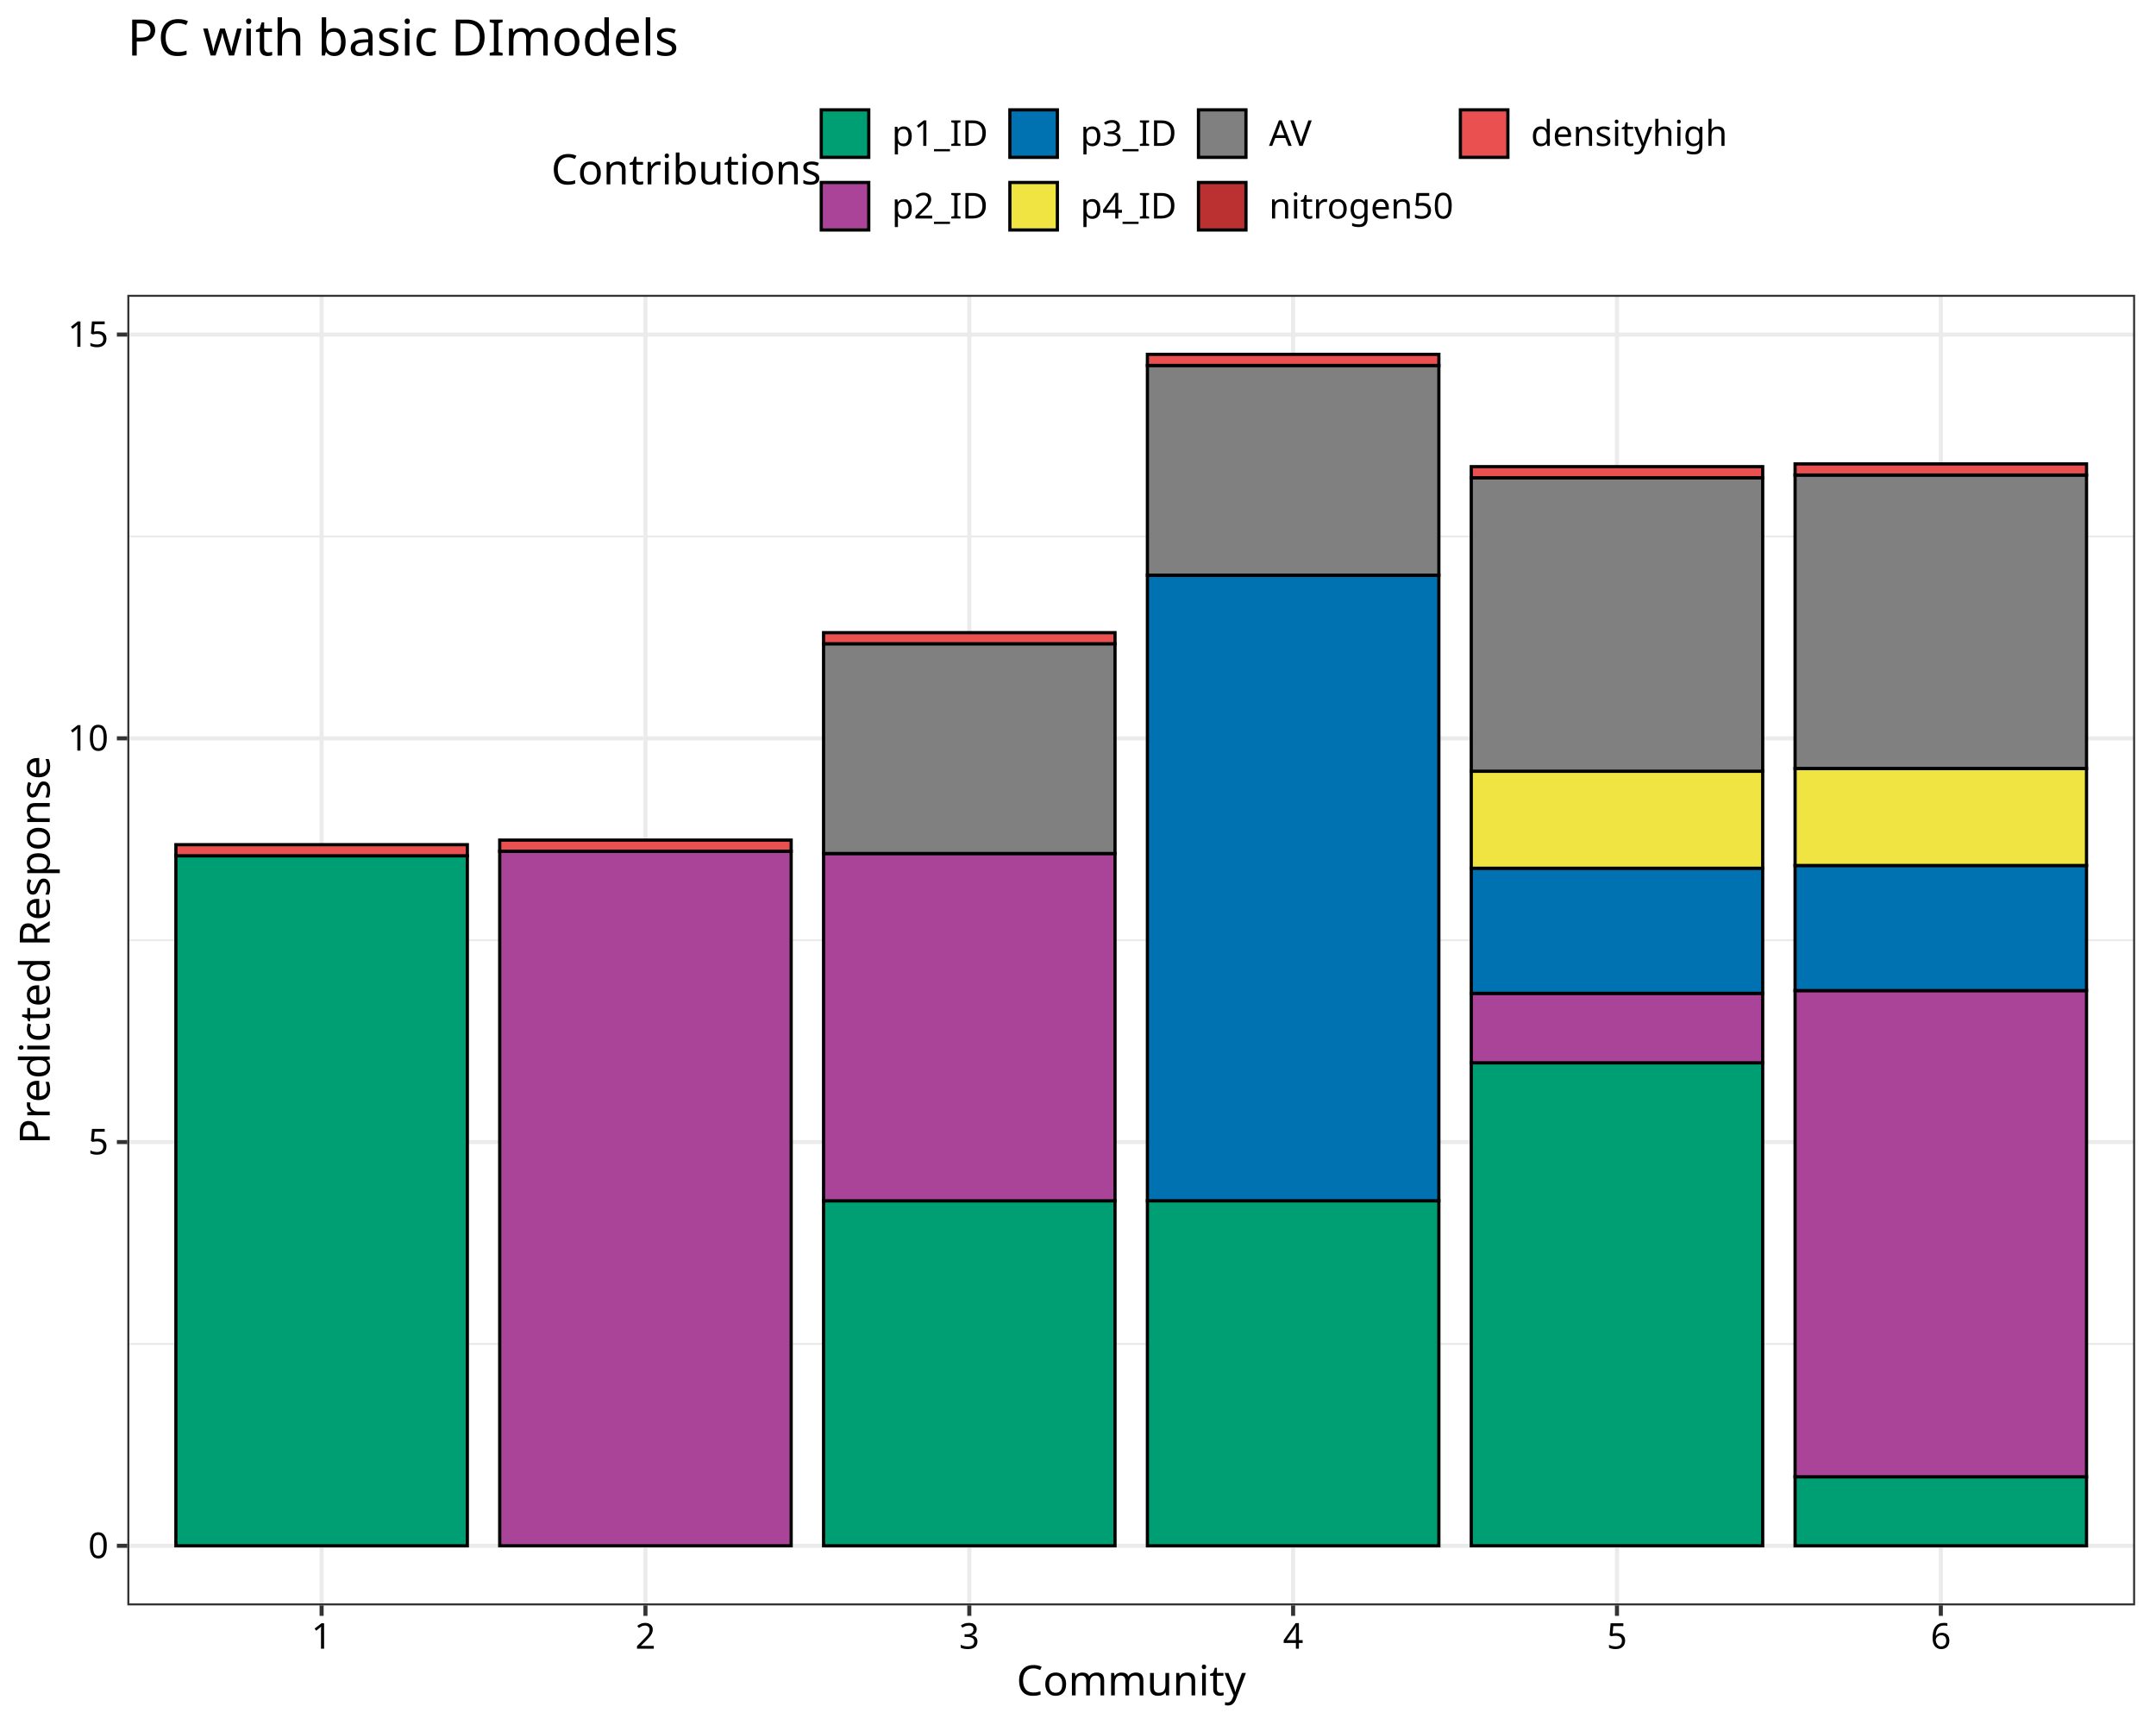
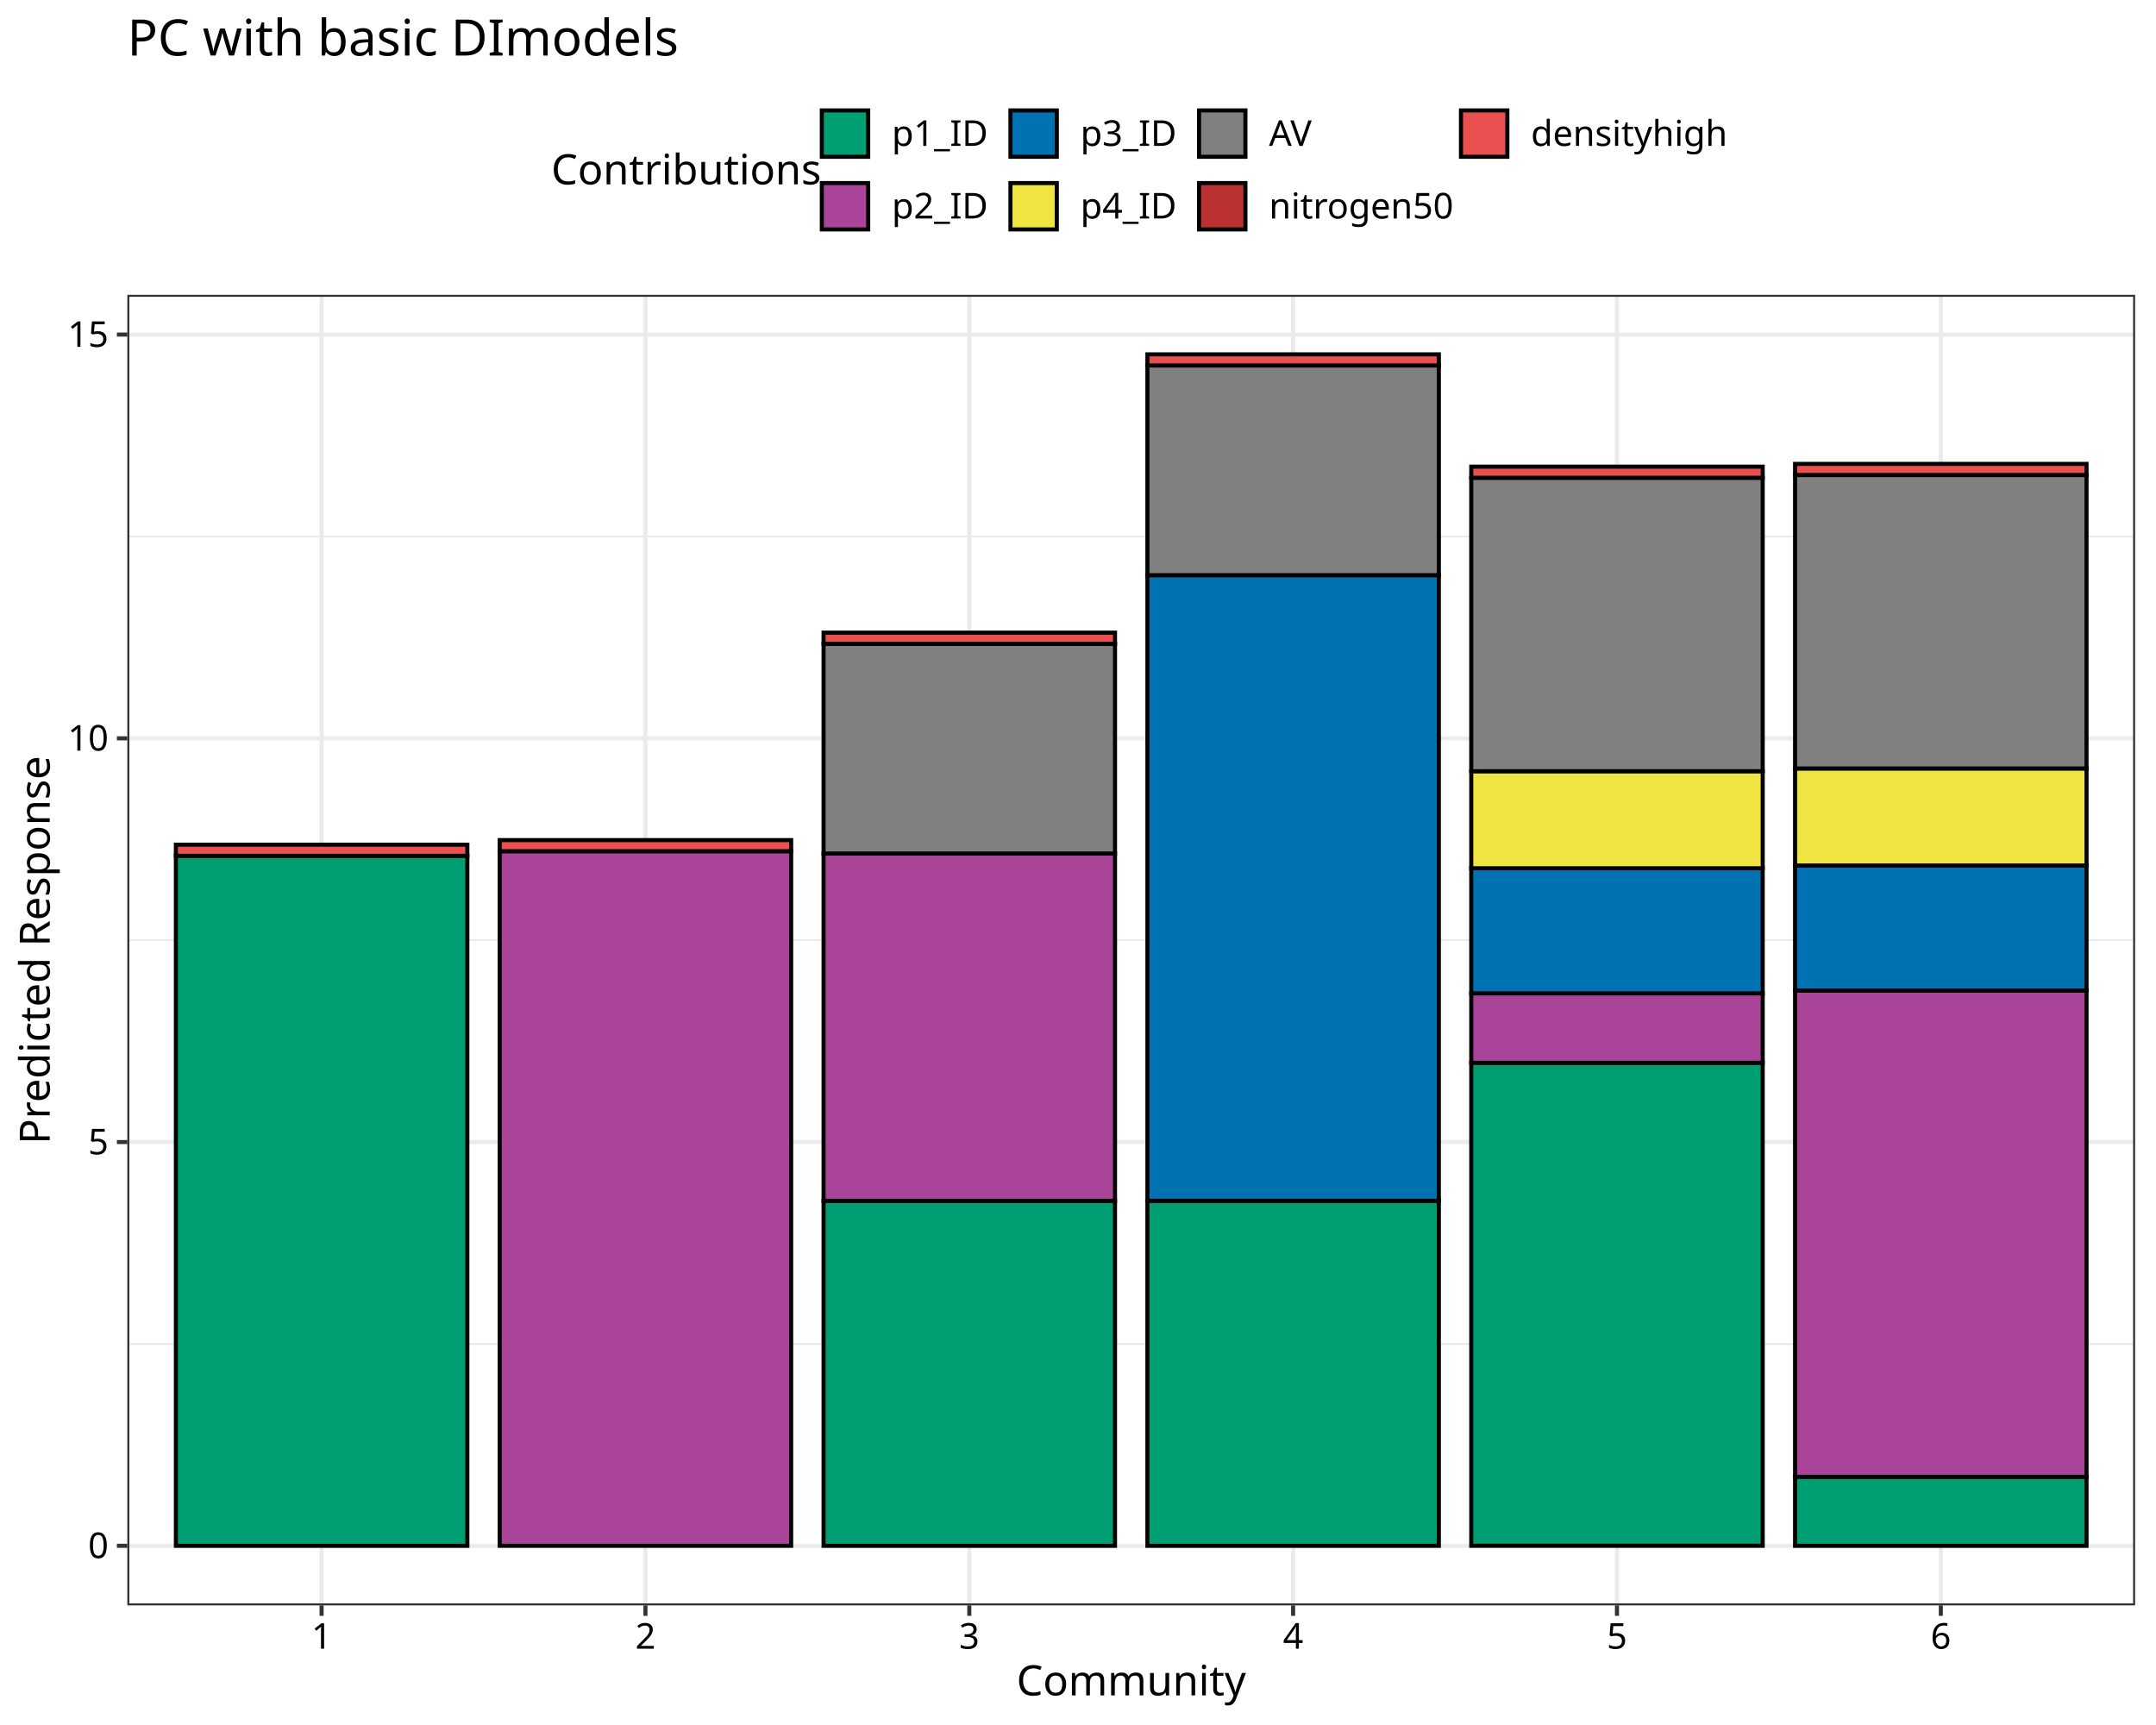
<svg xmlns="http://www.w3.org/2000/svg" class="svglite" data-engine-version="2.0" width="720.00pt" height="576.00pt" viewBox="0 0 720.00 576.00">
  <defs>
    <style type="text/css">
    .svglite line, .svglite polyline, .svglite polygon, .svglite path, .svglite rect, .svglite circle {
      fill: none;
      stroke: #000000;
      stroke-linecap: round;
      stroke-linejoin: round;
      stroke-miterlimit: 10.00;
    }
  </style>
  </defs>
  <rect width="100%" height="100%" style="stroke: none; fill: #FFFFFF;" />
  <defs>
    <clipPath id="cpMC4wMHw3MjAuMDB8MC4wMHw1NzYuMDA=">
      <rect x="0.00" y="0.00" width="720.00" height="576.00" />
    </clipPath>
  </defs>
  <g clip-path="url(#cpMC4wMHw3MjAuMDB8MC4wMHw1NzYuMDA=)">
    <rect x="0.00" y="0.00" width="720.00" height="576.00" style="stroke-width: 1.36; stroke: #FFFFFF; fill: #FFFFFF;" />
  </g>
  <defs>
    <clipPath id="cpNDIuNTJ8NzEzLjAzfDk4LjQzfDUzNi4wNg==">
      <rect x="42.52" y="98.43" width="670.51" height="437.64" />
    </clipPath>
  </defs>
  <g clip-path="url(#cpNDIuNTJ8NzEzLjAzfDk4LjQzfDUzNi4wNg==)">
    <rect x="42.52" y="98.43" width="670.51" height="437.64" style="stroke-width: 1.36; stroke: none; fill: #FFFFFF;" />
    <polyline points="42.52,448.76 713.03,448.76 " style="stroke-width: 0.68; stroke: #EBEBEB; stroke-linecap: butt;" />
    <polyline points="42.52,313.95 713.03,313.95 " style="stroke-width: 0.68; stroke: #EBEBEB; stroke-linecap: butt;" />
    <polyline points="42.52,179.13 713.03,179.13 " style="stroke-width: 0.68; stroke: #EBEBEB; stroke-linecap: butt;" />
    <polyline points="42.52,516.17 713.03,516.17 " style="stroke-width: 1.36; stroke: #EBEBEB; stroke-linecap: butt;" />
    <polyline points="42.52,381.35 713.03,381.35 " style="stroke-width: 1.36; stroke: #EBEBEB; stroke-linecap: butt;" />
    <polyline points="42.52,246.54 713.03,246.54 " style="stroke-width: 1.36; stroke: #EBEBEB; stroke-linecap: butt;" />
    <polyline points="42.52,111.72 713.03,111.72 " style="stroke-width: 1.36; stroke: #EBEBEB; stroke-linecap: butt;" />
    <polyline points="107.40,536.06 107.40,98.43 " style="stroke-width: 1.36; stroke: #EBEBEB; stroke-linecap: butt;" />
    <polyline points="215.55,536.06 215.55,98.43 " style="stroke-width: 1.36; stroke: #EBEBEB; stroke-linecap: butt;" />
    <polyline points="323.70,536.06 323.70,98.43 " style="stroke-width: 1.36; stroke: #EBEBEB; stroke-linecap: butt;" />
    <polyline points="431.84,536.06 431.84,98.43 " style="stroke-width: 1.36; stroke: #EBEBEB; stroke-linecap: butt;" />
    <polyline points="539.99,536.06 539.99,98.43 " style="stroke-width: 1.36; stroke: #EBEBEB; stroke-linecap: butt;" />
    <polyline points="648.14,536.06 648.14,98.43 " style="stroke-width: 1.36; stroke: #EBEBEB; stroke-linecap: butt;" />
-     <rect x="58.74" y="285.76" width="97.33" height="230.41" style="stroke-width: 1.07; stroke-linecap: butt; stroke-linejoin: miter; fill: #009E73;" />
-     <rect x="58.74" y="285.76" width="97.33" height="0.00" style="stroke-width: 1.07; stroke-linecap: butt; stroke-linejoin: miter; fill: #AA4499;" />
-     <rect x="58.74" y="285.76" width="97.33" height="0.00" style="stroke-width: 1.07; stroke-linecap: butt; stroke-linejoin: miter; fill: #0072B2;" />
-     <rect x="58.74" y="285.76" width="97.33" height="0.00" style="stroke-width: 1.07; stroke-linecap: butt; stroke-linejoin: miter; fill: #F0E442;" />
-     <rect x="58.74" y="285.76" width="97.33" height="0.00" style="stroke-width: 1.07; stroke-linecap: butt; stroke-linejoin: miter; fill: #808080;" />
-     <rect x="58.74" y="285.76" width="97.33" height="0.00" style="stroke-width: 1.07; stroke-linecap: butt; stroke-linejoin: miter; fill: #BB3030;" />
-     <rect x="58.74" y="282.05" width="97.33" height="3.71" style="stroke-width: 1.07; stroke-linecap: butt; stroke-linejoin: miter; fill: #EA5050;" />
-     <rect x="166.88" y="516.17" width="97.33" height="0.00" style="stroke-width: 1.07; stroke-linecap: butt; stroke-linejoin: miter; fill: #009E73;" />
-     <rect x="166.88" y="284.23" width="97.33" height="231.93" style="stroke-width: 1.07; stroke-linecap: butt; stroke-linejoin: miter; fill: #AA4499;" />
-     <rect x="166.88" y="284.23" width="97.33" height="0.00" style="stroke-width: 1.07; stroke-linecap: butt; stroke-linejoin: miter; fill: #0072B2;" />
-     <rect x="166.88" y="284.23" width="97.33" height="0.00" style="stroke-width: 1.07; stroke-linecap: butt; stroke-linejoin: miter; fill: #F0E442;" />
-     <rect x="166.88" y="284.23" width="97.33" height="0.00" style="stroke-width: 1.07; stroke-linecap: butt; stroke-linejoin: miter; fill: #808080;" />
-     <rect x="166.88" y="284.23" width="97.33" height="0.00" style="stroke-width: 1.07; stroke-linecap: butt; stroke-linejoin: miter; fill: #BB3030;" />
-     <rect x="166.88" y="280.52" width="97.33" height="3.71" style="stroke-width: 1.07; stroke-linecap: butt; stroke-linejoin: miter; fill: #EA5050;" />
-     <rect x="275.03" y="400.97" width="97.33" height="115.20" style="stroke-width: 1.07; stroke-linecap: butt; stroke-linejoin: miter; fill: #009E73;" />
-     <rect x="275.03" y="285.00" width="97.33" height="115.97" style="stroke-width: 1.07; stroke-linecap: butt; stroke-linejoin: miter; fill: #AA4499;" />
-     <rect x="275.03" y="285.00" width="97.33" height="0.00" style="stroke-width: 1.07; stroke-linecap: butt; stroke-linejoin: miter; fill: #0072B2;" />
-     <rect x="275.03" y="285.00" width="97.33" height="0.00" style="stroke-width: 1.07; stroke-linecap: butt; stroke-linejoin: miter; fill: #F0E442;" />
-     <rect x="275.03" y="214.97" width="97.33" height="70.03" style="stroke-width: 1.07; stroke-linecap: butt; stroke-linejoin: miter; fill: #808080;" />
-     <rect x="275.03" y="214.97" width="97.33" height="0.00" style="stroke-width: 1.07; stroke-linecap: butt; stroke-linejoin: miter; fill: #BB3030;" />
-     <rect x="275.03" y="211.25" width="97.33" height="3.71" style="stroke-width: 1.07; stroke-linecap: butt; stroke-linejoin: miter; fill: #EA5050;" />
-     <rect x="383.18" y="400.97" width="97.33" height="115.20" style="stroke-width: 1.07; stroke-linecap: butt; stroke-linejoin: miter; fill: #009E73;" />
-     <rect x="383.18" y="400.97" width="97.33" height="0.00" style="stroke-width: 1.07; stroke-linecap: butt; stroke-linejoin: miter; fill: #AA4499;" />
-     <rect x="383.18" y="192.06" width="97.33" height="208.90" style="stroke-width: 1.07; stroke-linecap: butt; stroke-linejoin: miter; fill: #0072B2;" />
-     <rect x="383.18" y="192.06" width="97.33" height="0.00" style="stroke-width: 1.07; stroke-linecap: butt; stroke-linejoin: miter; fill: #F0E442;" />
-     <rect x="383.18" y="122.03" width="97.33" height="70.03" style="stroke-width: 1.07; stroke-linecap: butt; stroke-linejoin: miter; fill: #808080;" />
-     <rect x="383.18" y="122.03" width="97.33" height="0.00" style="stroke-width: 1.07; stroke-linecap: butt; stroke-linejoin: miter; fill: #BB3030;" />
-     <rect x="383.18" y="118.32" width="97.33" height="3.71" style="stroke-width: 1.07; stroke-linecap: butt; stroke-linejoin: miter; fill: #EA5050;" />
-     <rect x="491.33" y="354.88" width="97.33" height="161.28" style="stroke-width: 1.07; stroke-linecap: butt; stroke-linejoin: miter; fill: #009E73;" />
-     <rect x="491.33" y="331.69" width="97.33" height="23.19" style="stroke-width: 1.07; stroke-linecap: butt; stroke-linejoin: miter; fill: #AA4499;" />
-     <rect x="491.33" y="289.91" width="97.33" height="41.78" style="stroke-width: 1.07; stroke-linecap: butt; stroke-linejoin: miter; fill: #0072B2;" />
-     <rect x="491.33" y="257.53" width="97.33" height="32.39" style="stroke-width: 1.07; stroke-linecap: butt; stroke-linejoin: miter; fill: #F0E442;" />
-     <rect x="491.33" y="159.53" width="97.33" height="97.99" style="stroke-width: 1.07; stroke-linecap: butt; stroke-linejoin: miter; fill: #808080;" />
-     <rect x="491.33" y="159.53" width="97.33" height="0.00" style="stroke-width: 1.07; stroke-linecap: butt; stroke-linejoin: miter; fill: #BB3030;" />
-     <rect x="491.33" y="155.82" width="97.33" height="3.71" style="stroke-width: 1.07; stroke-linecap: butt; stroke-linejoin: miter; fill: #EA5050;" />
-     <rect x="599.47" y="493.13" width="97.33" height="23.04" style="stroke-width: 1.07; stroke-linecap: butt; stroke-linejoin: miter; fill: #009E73;" />
-     <rect x="599.47" y="330.77" width="97.33" height="162.35" style="stroke-width: 1.07; stroke-linecap: butt; stroke-linejoin: miter; fill: #AA4499;" />
-     <rect x="599.47" y="288.99" width="97.33" height="41.78" style="stroke-width: 1.07; stroke-linecap: butt; stroke-linejoin: miter; fill: #0072B2;" />
-     <rect x="599.47" y="256.61" width="97.33" height="32.39" style="stroke-width: 1.07; stroke-linecap: butt; stroke-linejoin: miter; fill: #F0E442;" />
-     <rect x="599.47" y="158.61" width="97.33" height="97.99" style="stroke-width: 1.07; stroke-linecap: butt; stroke-linejoin: miter; fill: #808080;" />
-     <rect x="599.47" y="158.61" width="97.33" height="0.00" style="stroke-width: 1.07; stroke-linecap: butt; stroke-linejoin: miter; fill: #BB3030;" />
-     <rect x="599.47" y="154.90" width="97.33" height="3.71" style="stroke-width: 1.07; stroke-linecap: butt; stroke-linejoin: miter; fill: #EA5050;" />
+     <rect x="58.74" y="285.76" width="97.33" height="230.41" style="stroke-width: 1.36; stroke-linecap: butt; stroke-linejoin: miter; fill: #009E73;" />
+     <rect x="58.74" y="285.76" width="97.33" height="0.00" style="stroke-width: 1.36; stroke-linecap: butt; stroke-linejoin: miter; fill: #AA4499;" />
+     <rect x="58.74" y="285.76" width="97.33" height="0.00" style="stroke-width: 1.36; stroke-linecap: butt; stroke-linejoin: miter; fill: #0072B2;" />
+     <rect x="58.74" y="285.76" width="97.33" height="0.00" style="stroke-width: 1.36; stroke-linecap: butt; stroke-linejoin: miter; fill: #F0E442;" />
+     <rect x="58.74" y="285.76" width="97.33" height="0.00" style="stroke-width: 1.36; stroke-linecap: butt; stroke-linejoin: miter; fill: #808080;" />
+     <rect x="58.74" y="285.76" width="97.33" height="0.00" style="stroke-width: 1.36; stroke-linecap: butt; stroke-linejoin: miter; fill: #BB3030;" />
+     <rect x="58.74" y="282.05" width="97.33" height="3.71" style="stroke-width: 1.36; stroke-linecap: butt; stroke-linejoin: miter; fill: #EA5050;" />
+     <rect x="166.88" y="516.17" width="97.33" height="0.00" style="stroke-width: 1.36; stroke-linecap: butt; stroke-linejoin: miter; fill: #009E73;" />
+     <rect x="166.88" y="284.23" width="97.33" height="231.93" style="stroke-width: 1.36; stroke-linecap: butt; stroke-linejoin: miter; fill: #AA4499;" />
+     <rect x="166.88" y="284.23" width="97.33" height="0.00" style="stroke-width: 1.36; stroke-linecap: butt; stroke-linejoin: miter; fill: #0072B2;" />
+     <rect x="166.88" y="284.23" width="97.33" height="0.00" style="stroke-width: 1.36; stroke-linecap: butt; stroke-linejoin: miter; fill: #F0E442;" />
+     <rect x="166.88" y="284.23" width="97.33" height="0.00" style="stroke-width: 1.36; stroke-linecap: butt; stroke-linejoin: miter; fill: #808080;" />
+     <rect x="166.88" y="284.23" width="97.33" height="0.00" style="stroke-width: 1.36; stroke-linecap: butt; stroke-linejoin: miter; fill: #BB3030;" />
+     <rect x="166.88" y="280.52" width="97.33" height="3.71" style="stroke-width: 1.36; stroke-linecap: butt; stroke-linejoin: miter; fill: #EA5050;" />
+     <rect x="275.03" y="400.97" width="97.33" height="115.20" style="stroke-width: 1.36; stroke-linecap: butt; stroke-linejoin: miter; fill: #009E73;" />
+     <rect x="275.03" y="285.00" width="97.33" height="115.97" style="stroke-width: 1.36; stroke-linecap: butt; stroke-linejoin: miter; fill: #AA4499;" />
+     <rect x="275.03" y="285.00" width="97.33" height="0.00" style="stroke-width: 1.36; stroke-linecap: butt; stroke-linejoin: miter; fill: #0072B2;" />
+     <rect x="275.03" y="285.00" width="97.33" height="0.00" style="stroke-width: 1.36; stroke-linecap: butt; stroke-linejoin: miter; fill: #F0E442;" />
+     <rect x="275.03" y="214.97" width="97.33" height="70.03" style="stroke-width: 1.36; stroke-linecap: butt; stroke-linejoin: miter; fill: #808080;" />
+     <rect x="275.03" y="214.97" width="97.33" height="0.00" style="stroke-width: 1.36; stroke-linecap: butt; stroke-linejoin: miter; fill: #BB3030;" />
+     <rect x="275.03" y="211.25" width="97.33" height="3.71" style="stroke-width: 1.36; stroke-linecap: butt; stroke-linejoin: miter; fill: #EA5050;" />
+     <rect x="383.18" y="400.97" width="97.33" height="115.20" style="stroke-width: 1.36; stroke-linecap: butt; stroke-linejoin: miter; fill: #009E73;" />
+     <rect x="383.18" y="400.97" width="97.33" height="0.00" style="stroke-width: 1.36; stroke-linecap: butt; stroke-linejoin: miter; fill: #AA4499;" />
+     <rect x="383.18" y="192.06" width="97.33" height="208.90" style="stroke-width: 1.36; stroke-linecap: butt; stroke-linejoin: miter; fill: #0072B2;" />
+     <rect x="383.18" y="192.06" width="97.33" height="0.00" style="stroke-width: 1.36; stroke-linecap: butt; stroke-linejoin: miter; fill: #F0E442;" />
+     <rect x="383.18" y="122.03" width="97.33" height="70.03" style="stroke-width: 1.36; stroke-linecap: butt; stroke-linejoin: miter; fill: #808080;" />
+     <rect x="383.18" y="122.03" width="97.33" height="0.00" style="stroke-width: 1.36; stroke-linecap: butt; stroke-linejoin: miter; fill: #BB3030;" />
+     <rect x="383.18" y="118.32" width="97.33" height="3.71" style="stroke-width: 1.36; stroke-linecap: butt; stroke-linejoin: miter; fill: #EA5050;" />
+     <rect x="491.33" y="354.88" width="97.33" height="161.28" style="stroke-width: 1.36; stroke-linecap: butt; stroke-linejoin: miter; fill: #009E73;" />
+     <rect x="491.33" y="331.69" width="97.33" height="23.19" style="stroke-width: 1.36; stroke-linecap: butt; stroke-linejoin: miter; fill: #AA4499;" />
+     <rect x="491.33" y="289.91" width="97.33" height="41.78" style="stroke-width: 1.36; stroke-linecap: butt; stroke-linejoin: miter; fill: #0072B2;" />
+     <rect x="491.33" y="257.53" width="97.33" height="32.39" style="stroke-width: 1.36; stroke-linecap: butt; stroke-linejoin: miter; fill: #F0E442;" />
+     <rect x="491.33" y="159.53" width="97.33" height="97.99" style="stroke-width: 1.36; stroke-linecap: butt; stroke-linejoin: miter; fill: #808080;" />
+     <rect x="491.33" y="159.53" width="97.33" height="0.00" style="stroke-width: 1.36; stroke-linecap: butt; stroke-linejoin: miter; fill: #BB3030;" />
+     <rect x="491.33" y="155.82" width="97.33" height="3.71" style="stroke-width: 1.36; stroke-linecap: butt; stroke-linejoin: miter; fill: #EA5050;" />
+     <rect x="599.47" y="493.13" width="97.33" height="23.04" style="stroke-width: 1.36; stroke-linecap: butt; stroke-linejoin: miter; fill: #009E73;" />
+     <rect x="599.47" y="330.77" width="97.33" height="162.35" style="stroke-width: 1.36; stroke-linecap: butt; stroke-linejoin: miter; fill: #AA4499;" />
+     <rect x="599.47" y="288.99" width="97.33" height="41.78" style="stroke-width: 1.36; stroke-linecap: butt; stroke-linejoin: miter; fill: #0072B2;" />
+     <rect x="599.47" y="256.61" width="97.33" height="32.39" style="stroke-width: 1.36; stroke-linecap: butt; stroke-linejoin: miter; fill: #F0E442;" />
+     <rect x="599.47" y="158.61" width="97.33" height="97.99" style="stroke-width: 1.36; stroke-linecap: butt; stroke-linejoin: miter; fill: #808080;" />
+     <rect x="599.47" y="158.61" width="97.33" height="0.00" style="stroke-width: 1.36; stroke-linecap: butt; stroke-linejoin: miter; fill: #BB3030;" />
+     <rect x="599.47" y="154.90" width="97.33" height="3.71" style="stroke-width: 1.36; stroke-linecap: butt; stroke-linejoin: miter; fill: #EA5050;" />
    <rect x="42.52" y="98.43" width="670.51" height="437.64" style="stroke-width: 1.36; stroke: #333333;" />
  </g>
  <g clip-path="url(#cpMC4wMHw3MjAuMDB8MC4wMHw1NzYuMDA=)">
    <text x="36.24" y="520.26" text-anchor="end" style="font-size: 11.90px; font-family: sans;" textLength="6.62px" lengthAdjust="spacingAndGlyphs">0</text>
    <text x="36.24" y="385.45" text-anchor="end" style="font-size: 11.90px; font-family: sans;" textLength="6.62px" lengthAdjust="spacingAndGlyphs">5</text>
    <text x="36.24" y="250.63" text-anchor="end" style="font-size: 11.90px; font-family: sans;" textLength="13.24px" lengthAdjust="spacingAndGlyphs">10</text>
    <text x="36.24" y="115.82" text-anchor="end" style="font-size: 11.90px; font-family: sans;" textLength="13.24px" lengthAdjust="spacingAndGlyphs">15</text>
    <polyline points="39.03,516.17 42.52,516.17 " style="stroke-width: 1.36; stroke: #333333; stroke-linecap: butt;" />
    <polyline points="39.03,381.35 42.52,381.35 " style="stroke-width: 1.36; stroke: #333333; stroke-linecap: butt;" />
    <polyline points="39.03,246.54 42.52,246.54 " style="stroke-width: 1.36; stroke: #333333; stroke-linecap: butt;" />
    <polyline points="39.03,111.72 42.52,111.72 " style="stroke-width: 1.36; stroke: #333333; stroke-linecap: butt;" />
    <polyline points="107.40,539.55 107.40,536.06 " style="stroke-width: 1.36; stroke: #333333; stroke-linecap: butt;" />
    <polyline points="215.55,539.55 215.55,536.06 " style="stroke-width: 1.36; stroke: #333333; stroke-linecap: butt;" />
    <polyline points="323.70,539.55 323.70,536.06 " style="stroke-width: 1.36; stroke: #333333; stroke-linecap: butt;" />
    <polyline points="431.84,539.55 431.84,536.06 " style="stroke-width: 1.36; stroke: #333333; stroke-linecap: butt;" />
    <polyline points="539.99,539.55 539.99,536.06 " style="stroke-width: 1.36; stroke: #333333; stroke-linecap: butt;" />
    <polyline points="648.14,539.55 648.14,536.06 " style="stroke-width: 1.36; stroke: #333333; stroke-linecap: butt;" />
    <text x="107.40" y="550.53" text-anchor="middle" style="font-size: 11.90px; font-family: sans;" textLength="6.62px" lengthAdjust="spacingAndGlyphs">1</text>
    <text x="215.55" y="550.53" text-anchor="middle" style="font-size: 11.90px; font-family: sans;" textLength="6.62px" lengthAdjust="spacingAndGlyphs">2</text>
    <text x="323.70" y="550.53" text-anchor="middle" style="font-size: 11.90px; font-family: sans;" textLength="6.62px" lengthAdjust="spacingAndGlyphs">3</text>
    <text x="431.84" y="550.53" text-anchor="middle" style="font-size: 11.90px; font-family: sans;" textLength="6.62px" lengthAdjust="spacingAndGlyphs">4</text>
    <text x="539.99" y="550.53" text-anchor="middle" style="font-size: 11.90px; font-family: sans;" textLength="6.62px" lengthAdjust="spacingAndGlyphs">5</text>
    <text x="648.14" y="550.53" text-anchor="middle" style="font-size: 11.90px; font-family: sans;" textLength="6.62px" lengthAdjust="spacingAndGlyphs">6</text>
    <text x="377.77" y="566.12" text-anchor="middle" style="font-size: 14.00px; font-family: sans;" textLength="70.81px" lengthAdjust="spacingAndGlyphs">Community</text>
    <text transform="translate(16.61,317.24) rotate(-90)" text-anchor="middle" style="font-size: 14.00px; font-family: sans;" textLength="126.10px" lengthAdjust="spacingAndGlyphs">Predicted Response</text>
    <rect x="177.11" y="29.00" width="401.33" height="55.48" style="stroke-width: 1.36; stroke: none; fill: #FFFFFF;" />
    <text x="184.08" y="61.56" style="font-size: 14.00px; font-family: sans;" textLength="82.50px" lengthAdjust="spacingAndGlyphs">Contributions</text>
    <rect x="273.55" y="35.97" width="17.28" height="17.28" style="stroke-width: 1.36; stroke: none; fill: #FFFFFF;" />
-     <rect x="274.26" y="36.68" width="15.86" height="15.86" style="stroke-width: 1.07; stroke-linecap: butt; stroke-linejoin: miter; fill: #009E73;" />
+     <rect x="274.45" y="36.87" width="15.48" height="15.48" style="stroke-width: 1.36; stroke-linecap: butt; stroke-linejoin: miter; fill: #009E73;" />
    <rect x="273.55" y="60.22" width="17.28" height="17.28" style="stroke-width: 1.36; stroke: none; fill: #FFFFFF;" />
-     <rect x="274.26" y="60.93" width="15.86" height="15.86" style="stroke-width: 1.07; stroke-linecap: butt; stroke-linejoin: miter; fill: #AA4499;" />
+     <rect x="274.45" y="61.13" width="15.48" height="15.48" style="stroke-width: 1.36; stroke-linecap: butt; stroke-linejoin: miter; fill: #AA4499;" />
    <rect x="336.54" y="35.97" width="17.28" height="17.28" style="stroke-width: 1.36; stroke: none; fill: #FFFFFF;" />
-     <rect x="337.25" y="36.68" width="15.86" height="15.86" style="stroke-width: 1.07; stroke-linecap: butt; stroke-linejoin: miter; fill: #0072B2;" />
+     <rect x="337.44" y="36.87" width="15.48" height="15.48" style="stroke-width: 1.36; stroke-linecap: butt; stroke-linejoin: miter; fill: #0072B2;" />
    <rect x="336.54" y="60.22" width="17.28" height="17.28" style="stroke-width: 1.36; stroke: none; fill: #FFFFFF;" />
-     <rect x="337.25" y="60.93" width="15.86" height="15.86" style="stroke-width: 1.07; stroke-linecap: butt; stroke-linejoin: miter; fill: #F0E442;" />
+     <rect x="337.44" y="61.13" width="15.48" height="15.48" style="stroke-width: 1.36; stroke-linecap: butt; stroke-linejoin: miter; fill: #F0E442;" />
    <rect x="399.53" y="35.97" width="17.28" height="17.28" style="stroke-width: 1.36; stroke: none; fill: #FFFFFF;" />
-     <rect x="400.23" y="36.68" width="15.86" height="15.86" style="stroke-width: 1.07; stroke-linecap: butt; stroke-linejoin: miter; fill: #808080;" />
+     <rect x="400.43" y="36.87" width="15.48" height="15.48" style="stroke-width: 1.36; stroke-linecap: butt; stroke-linejoin: miter; fill: #808080;" />
    <rect x="399.53" y="60.22" width="17.28" height="17.28" style="stroke-width: 1.36; stroke: none; fill: #FFFFFF;" />
-     <rect x="400.23" y="60.93" width="15.86" height="15.86" style="stroke-width: 1.07; stroke-linecap: butt; stroke-linejoin: miter; fill: #BB3030;" />
+     <rect x="400.43" y="61.13" width="15.48" height="15.48" style="stroke-width: 1.36; stroke-linecap: butt; stroke-linejoin: miter; fill: #BB3030;" />
    <rect x="486.99" y="35.97" width="17.28" height="17.28" style="stroke-width: 1.36; stroke: none; fill: #FFFFFF;" />
-     <rect x="487.70" y="36.68" width="15.86" height="15.86" style="stroke-width: 1.07; stroke-linecap: butt; stroke-linejoin: miter; fill: #EA5050;" />
+     <rect x="487.90" y="36.87" width="15.48" height="15.48" style="stroke-width: 1.36; stroke-linecap: butt; stroke-linejoin: miter; fill: #EA5050;" />
    <text x="297.81" y="48.71" style="font-size: 11.90px; font-family: sans;" textLength="31.76px" lengthAdjust="spacingAndGlyphs">p1_ID</text>
    <text x="297.81" y="72.96" style="font-size: 11.90px; font-family: sans;" textLength="31.76px" lengthAdjust="spacingAndGlyphs">p2_ID</text>
    <text x="360.79" y="48.71" style="font-size: 11.90px; font-family: sans;" textLength="31.76px" lengthAdjust="spacingAndGlyphs">p3_ID</text>
    <text x="360.79" y="72.96" style="font-size: 11.90px; font-family: sans;" textLength="31.76px" lengthAdjust="spacingAndGlyphs">p4_ID</text>
    <text x="423.78" y="48.71" style="font-size: 11.90px; font-family: sans;" textLength="15.88px" lengthAdjust="spacingAndGlyphs">AV</text>
    <text x="423.78" y="72.96" style="font-size: 11.90px; font-family: sans;" textLength="56.24px" lengthAdjust="spacingAndGlyphs">nitrogen50</text>
    <text x="511.25" y="48.71" style="font-size: 11.90px; font-family: sans;" textLength="60.21px" lengthAdjust="spacingAndGlyphs">densityhigh</text>
    <text x="42.52" y="18.54" style="font-size: 16.80px; font-family: sans;" textLength="177.43px" lengthAdjust="spacingAndGlyphs">PC with basic DImodels</text>
  </g>
</svg>
